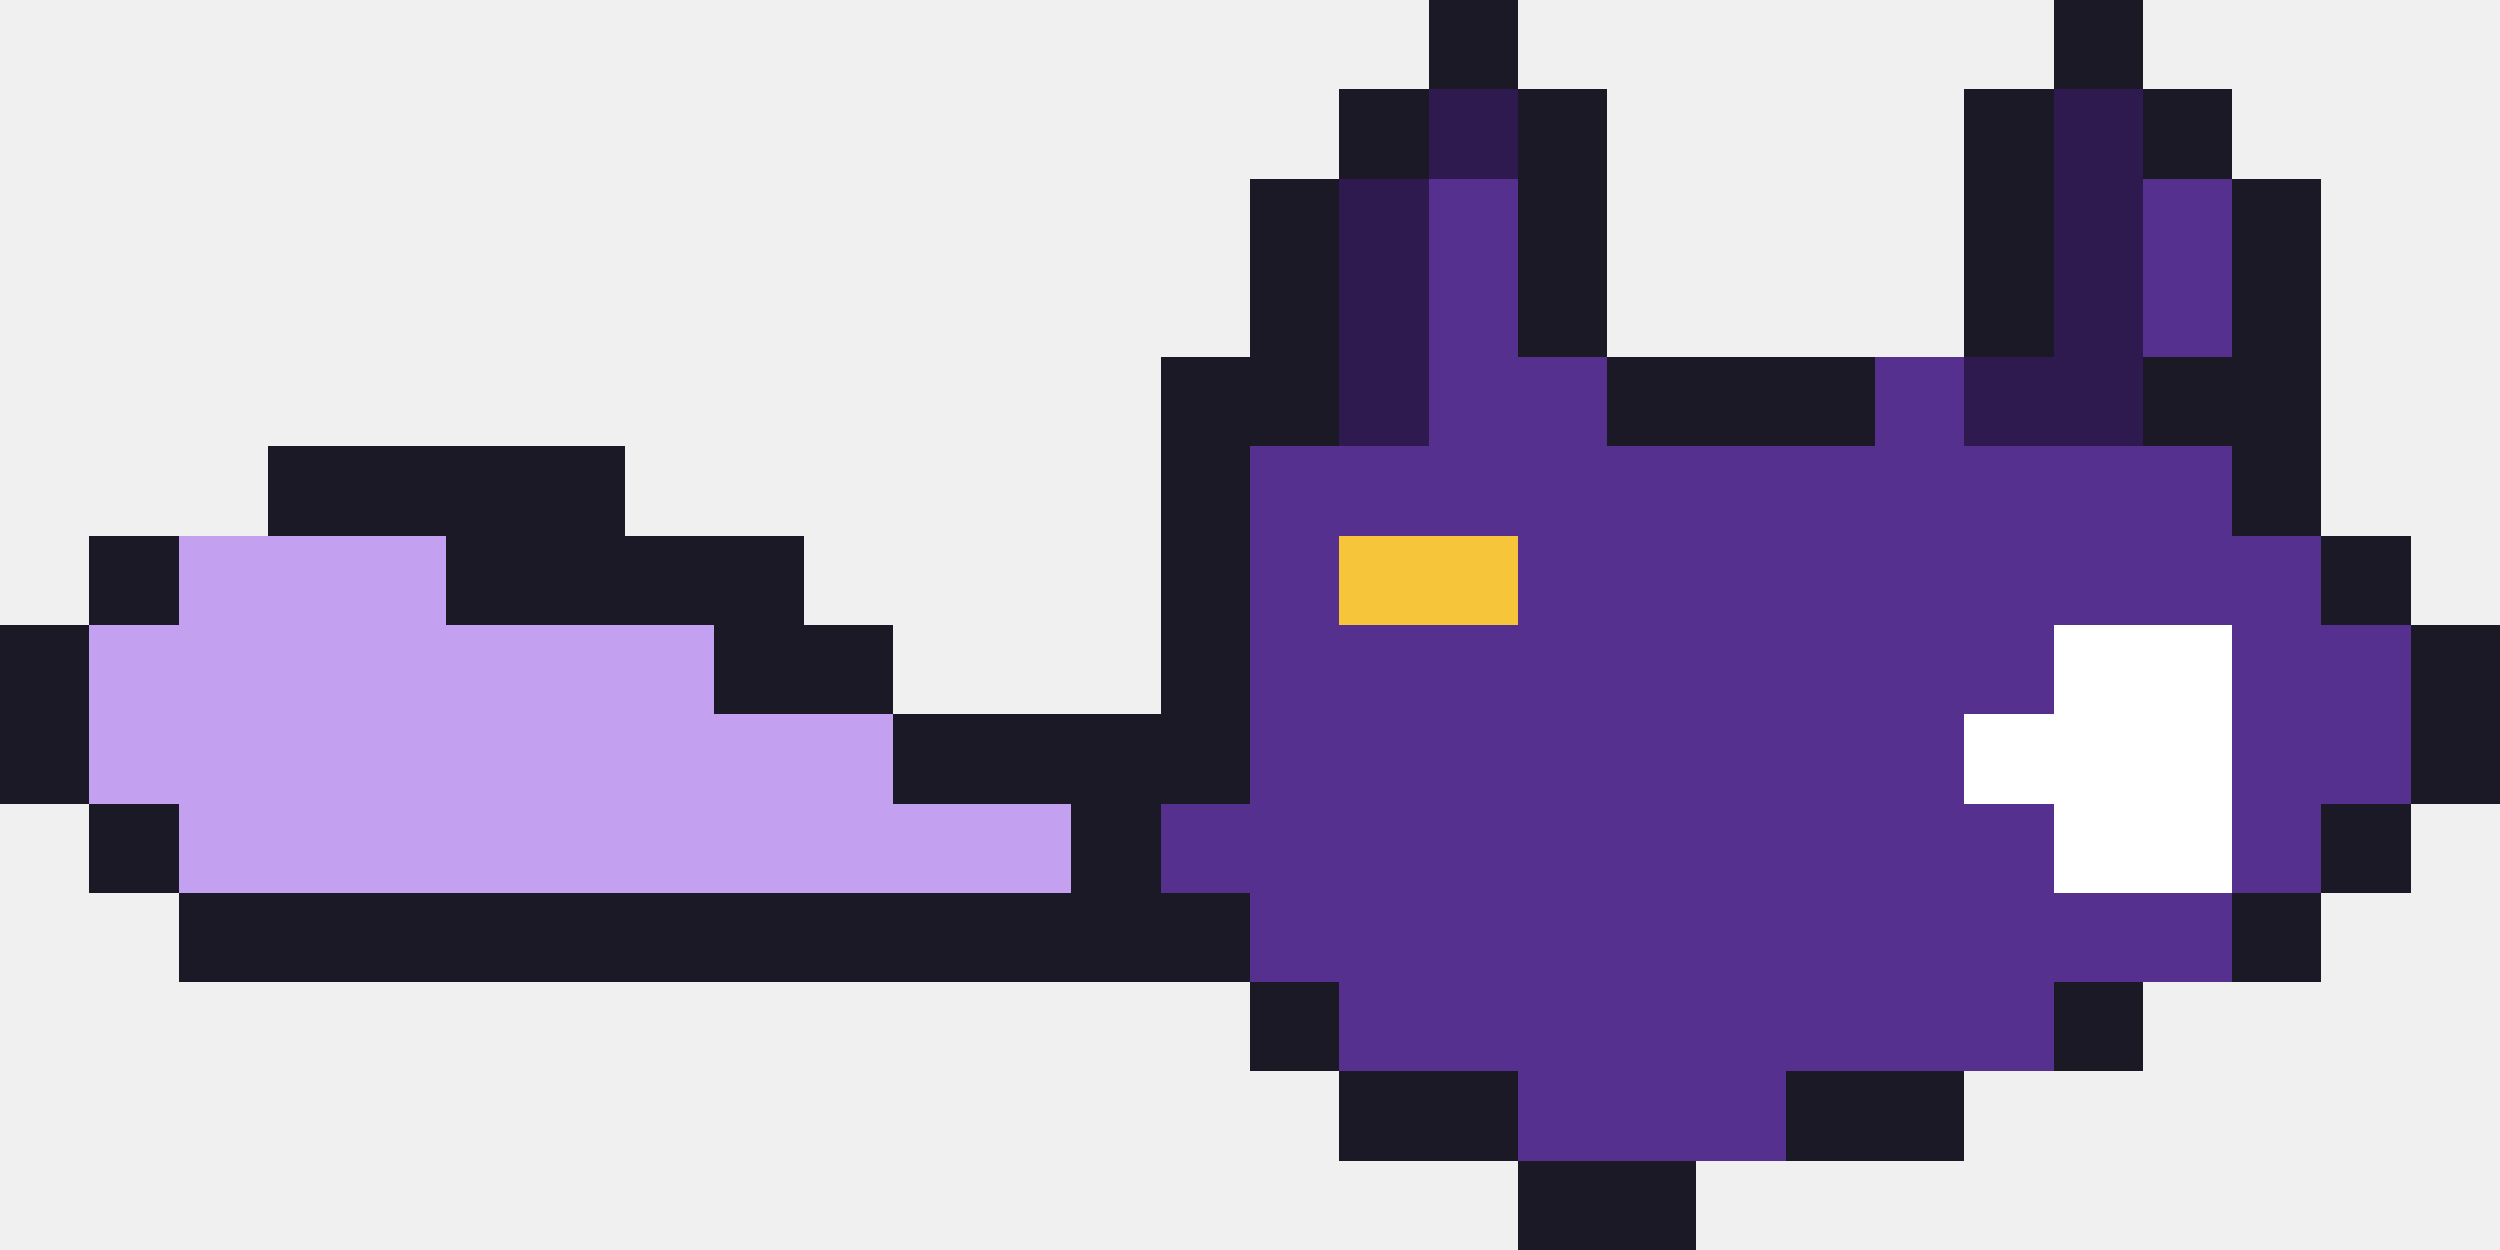
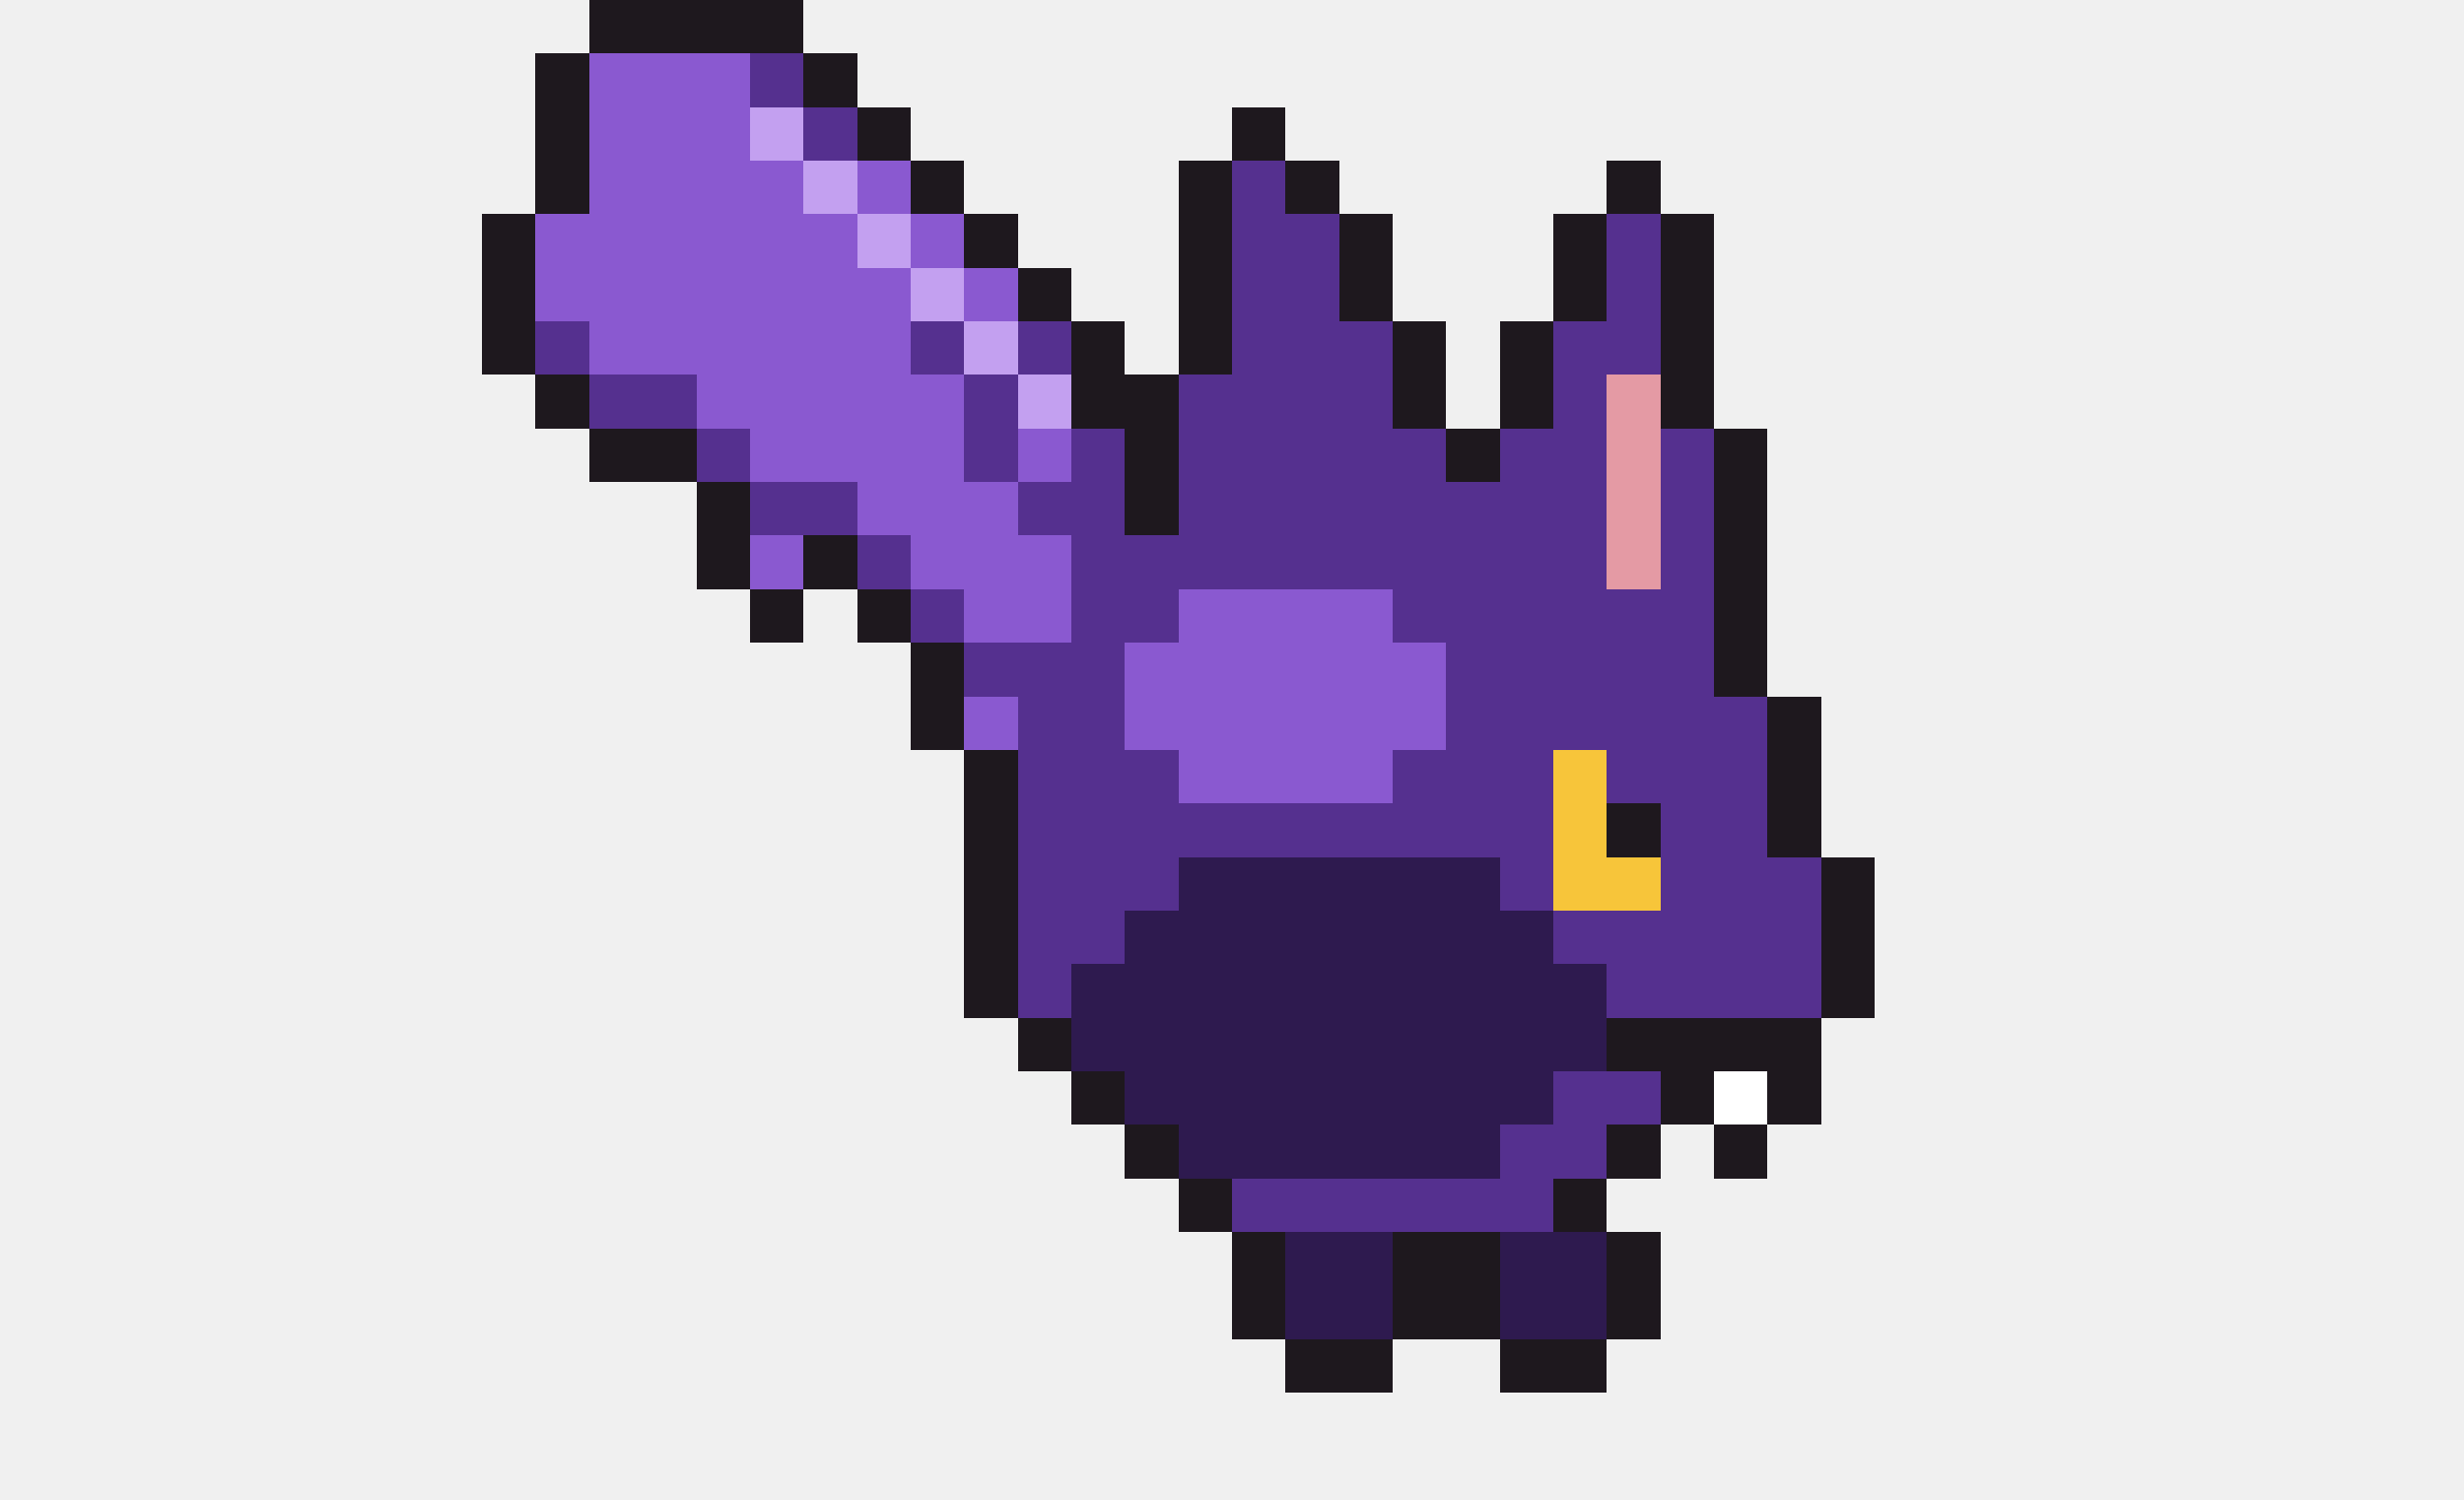
- <svg xmlns="http://www.w3.org/2000/svg" width="28" height="14" viewBox="0 0 28 14" shape-rendering="crispEdges">
-   <rect x="16" y="0" width="1" height="1" fill="#1b1926" />
-   <rect x="23" y="0" width="1" height="1" fill="#1b1926" />
-   <rect x="15" y="1" width="1" height="1" fill="#1b1926" />
-   <rect x="16" y="1" width="1" height="1" fill="#2e1a4f" />
-   <rect x="17" y="1" width="1" height="1" fill="#1b1926" />
-   <rect x="22" y="1" width="1" height="1" fill="#1b1926" />
-   <rect x="23" y="1" width="1" height="1" fill="#2e1a4f" />
-   <rect x="24" y="1" width="1" height="1" fill="#1b1926" />
-   <rect x="14" y="2" width="1" height="1" fill="#1b1926" />
-   <rect x="15" y="2" width="1" height="1" fill="#2e1a4f" />
-   <rect x="16" y="2" width="1" height="1" fill="#55308f" />
-   <rect x="17" y="2" width="1" height="1" fill="#1b1926" />
-   <rect x="22" y="2" width="1" height="1" fill="#1b1926" />
-   <rect x="23" y="2" width="1" height="1" fill="#2e1a4f" />
-   <rect x="24" y="2" width="1" height="1" fill="#55308f" />
-   <rect x="25" y="2" width="1" height="1" fill="#1b1926" />
-   <rect x="14" y="3" width="1" height="1" fill="#1b1926" />
-   <rect x="15" y="3" width="1" height="1" fill="#2e1a4f" />
-   <rect x="16" y="3" width="1" height="1" fill="#55308f" />
-   <rect x="17" y="3" width="1" height="1" fill="#1b1926" />
-   <rect x="22" y="3" width="1" height="1" fill="#1b1926" />
-   <rect x="23" y="3" width="1" height="1" fill="#2e1a4f" />
-   <rect x="24" y="3" width="1" height="1" fill="#55308f" />
-   <rect x="25" y="3" width="1" height="1" fill="#1b1926" />
-   <rect x="13" y="4" width="2" height="1" fill="#1b1926" />
-   <rect x="15" y="4" width="1" height="1" fill="#2e1a4f" />
-   <rect x="16" y="4" width="2" height="1" fill="#55308f" />
-   <rect x="18" y="4" width="3" height="1" fill="#1b1926" />
-   <rect x="21" y="4" width="1" height="1" fill="#55308f" />
-   <rect x="22" y="4" width="2" height="1" fill="#2e1a4f" />
-   <rect x="24" y="4" width="2" height="1" fill="#1b1926" />
-   <rect x="3" y="5" width="4" height="1" fill="#1b1926" />
-   <rect x="13" y="5" width="1" height="1" fill="#1b1926" />
-   <rect x="14" y="5" width="11" height="1" fill="#55308f" />
-   <rect x="25" y="5" width="1" height="1" fill="#1b1926" />
-   <rect x="1" y="6" width="1" height="1" fill="#1b1926" />
-   <rect x="2" y="6" width="3" height="1" fill="#c3a0f0" />
-   <rect x="5" y="6" width="4" height="1" fill="#1b1926" />
-   <rect x="13" y="6" width="1" height="1" fill="#1b1926" />
-   <rect x="14" y="6" width="1" height="1" fill="#55308f" />
-   <rect x="15" y="6" width="2" height="1" fill="#f7c53a" />
-   <rect x="17" y="6" width="9" height="1" fill="#55308f" />
-   <rect x="26" y="6" width="1" height="1" fill="#1b1926" />
-   <rect x="0" y="7" width="1" height="1" fill="#1b1926" />
-   <rect x="1" y="7" width="7" height="1" fill="#c3a0f0" />
-   <rect x="8" y="7" width="2" height="1" fill="#1b1926" />
-   <rect x="13" y="7" width="1" height="1" fill="#1b1926" />
-   <rect x="14" y="7" width="9" height="1" fill="#55308f" />
-   <rect x="23" y="7" width="2" height="1" fill="#ffffff" />
-   <rect x="25" y="7" width="2" height="1" fill="#55308f" />
-   <rect x="27" y="7" width="1" height="1" fill="#1b1926" />
-   <rect x="0" y="8" width="1" height="1" fill="#1b1926" />
-   <rect x="1" y="8" width="9" height="1" fill="#c3a0f0" />
-   <rect x="10" y="8" width="4" height="1" fill="#1b1926" />
-   <rect x="14" y="8" width="8" height="1" fill="#55308f" />
-   <rect x="22" y="8" width="3" height="1" fill="#ffffff" />
-   <rect x="25" y="8" width="2" height="1" fill="#55308f" />
-   <rect x="27" y="8" width="1" height="1" fill="#1b1926" />
-   <rect x="1" y="9" width="1" height="1" fill="#1b1926" />
-   <rect x="2" y="9" width="10" height="1" fill="#c3a0f0" />
-   <rect x="12" y="9" width="1" height="1" fill="#1b1926" />
-   <rect x="13" y="9" width="10" height="1" fill="#55308f" />
-   <rect x="23" y="9" width="2" height="1" fill="#ffffff" />
-   <rect x="25" y="9" width="1" height="1" fill="#55308f" />
-   <rect x="26" y="9" width="1" height="1" fill="#1b1926" />
-   <rect x="2" y="10" width="12" height="1" fill="#1b1926" />
-   <rect x="14" y="10" width="11" height="1" fill="#55308f" />
-   <rect x="25" y="10" width="1" height="1" fill="#1b1926" />
-   <rect x="14" y="11" width="1" height="1" fill="#1b1926" />
-   <rect x="15" y="11" width="8" height="1" fill="#55308f" />
-   <rect x="23" y="11" width="1" height="1" fill="#1b1926" />
-   <rect x="15" y="12" width="2" height="1" fill="#1b1926" />
-   <rect x="17" y="12" width="3" height="1" fill="#55308f" />
-   <rect x="20" y="12" width="2" height="1" fill="#1b1926" />
-   <rect x="17" y="13" width="2" height="1" fill="#1b1926" />
+ <svg xmlns="http://www.w3.org/2000/svg" width="46" height="28" viewBox="0 0 46 28" shape-rendering="crispEdges">
+   <rect x="11" y="0" width="4" height="1" fill="#1e181e" />
+   <rect x="10" y="1" width="1" height="1" fill="#1e181e" />
+   <rect x="11" y="1" width="3" height="1" fill="#8a59d0" />
+   <rect x="14" y="1" width="1" height="1" fill="#55308f" />
+   <rect x="15" y="1" width="1" height="1" fill="#1e181e" />
+   <rect x="10" y="2" width="1" height="1" fill="#1e181e" />
+   <rect x="11" y="2" width="3" height="1" fill="#8a59d0" />
+   <rect x="14" y="2" width="1" height="1" fill="#c3a0f0" />
+   <rect x="15" y="2" width="1" height="1" fill="#55308f" />
+   <rect x="16" y="2" width="1" height="1" fill="#1e181e" />
+   <rect x="23" y="2" width="1" height="1" fill="#1e181e" />
+   <rect x="10" y="3" width="1" height="1" fill="#1e181e" />
+   <rect x="11" y="3" width="4" height="1" fill="#8a59d0" />
+   <rect x="15" y="3" width="1" height="1" fill="#c3a0f0" />
+   <rect x="16" y="3" width="1" height="1" fill="#8a59d0" />
+   <rect x="17" y="3" width="1" height="1" fill="#1e181e" />
+   <rect x="22" y="3" width="1" height="1" fill="#1e181e" />
+   <rect x="23" y="3" width="1" height="1" fill="#55308f" />
+   <rect x="24" y="3" width="1" height="1" fill="#1e181e" />
+   <rect x="30" y="3" width="1" height="1" fill="#1e181e" />
+   <rect x="9" y="4" width="1" height="1" fill="#1e181e" />
+   <rect x="10" y="4" width="6" height="1" fill="#8a59d0" />
+   <rect x="16" y="4" width="1" height="1" fill="#c3a0f0" />
+   <rect x="17" y="4" width="1" height="1" fill="#8a59d0" />
+   <rect x="18" y="4" width="1" height="1" fill="#1e181e" />
+   <rect x="22" y="4" width="1" height="1" fill="#1e181e" />
+   <rect x="23" y="4" width="2" height="1" fill="#55308f" />
+   <rect x="25" y="4" width="1" height="1" fill="#1e181e" />
+   <rect x="29" y="4" width="1" height="1" fill="#1e181e" />
+   <rect x="30" y="4" width="1" height="1" fill="#55308f" />
+   <rect x="31" y="4" width="1" height="1" fill="#1e181e" />
+   <rect x="9" y="5" width="1" height="1" fill="#1e181e" />
+   <rect x="10" y="5" width="7" height="1" fill="#8a59d0" />
+   <rect x="17" y="5" width="1" height="1" fill="#c3a0f0" />
+   <rect x="18" y="5" width="1" height="1" fill="#8a59d0" />
+   <rect x="19" y="5" width="1" height="1" fill="#1e181e" />
+   <rect x="22" y="5" width="1" height="1" fill="#1e181e" />
+   <rect x="23" y="5" width="2" height="1" fill="#55308f" />
+   <rect x="25" y="5" width="1" height="1" fill="#1e181e" />
+   <rect x="29" y="5" width="1" height="1" fill="#1e181e" />
+   <rect x="30" y="5" width="1" height="1" fill="#55308f" />
+   <rect x="31" y="5" width="1" height="1" fill="#1e181e" />
+   <rect x="9" y="6" width="1" height="1" fill="#1e181e" />
+   <rect x="10" y="6" width="1" height="1" fill="#55308f" />
+   <rect x="11" y="6" width="6" height="1" fill="#8a59d0" />
+   <rect x="17" y="6" width="1" height="1" fill="#55308f" />
+   <rect x="18" y="6" width="1" height="1" fill="#c3a0f0" />
+   <rect x="19" y="6" width="1" height="1" fill="#55308f" />
+   <rect x="20" y="6" width="1" height="1" fill="#1e181e" />
+   <rect x="22" y="6" width="1" height="1" fill="#1e181e" />
+   <rect x="23" y="6" width="3" height="1" fill="#55308f" />
+   <rect x="26" y="6" width="1" height="1" fill="#1e181e" />
+   <rect x="28" y="6" width="1" height="1" fill="#1e181e" />
+   <rect x="29" y="6" width="2" height="1" fill="#55308f" />
+   <rect x="31" y="6" width="1" height="1" fill="#1e181e" />
+   <rect x="10" y="7" width="1" height="1" fill="#1e181e" />
+   <rect x="11" y="7" width="2" height="1" fill="#55308f" />
+   <rect x="13" y="7" width="5" height="1" fill="#8a59d0" />
+   <rect x="18" y="7" width="1" height="1" fill="#55308f" />
+   <rect x="19" y="7" width="1" height="1" fill="#c3a0f0" />
+   <rect x="20" y="7" width="2" height="1" fill="#1e181e" />
+   <rect x="22" y="7" width="4" height="1" fill="#55308f" />
+   <rect x="26" y="7" width="1" height="1" fill="#1e181e" />
+   <rect x="28" y="7" width="1" height="1" fill="#1e181e" />
+   <rect x="29" y="7" width="1" height="1" fill="#55308f" />
+   <rect x="30" y="7" width="1" height="1" fill="#e49aa4" />
+   <rect x="31" y="7" width="1" height="1" fill="#1e181e" />
+   <rect x="11" y="8" width="2" height="1" fill="#1e181e" />
+   <rect x="13" y="8" width="1" height="1" fill="#55308f" />
+   <rect x="14" y="8" width="4" height="1" fill="#8a59d0" />
+   <rect x="18" y="8" width="1" height="1" fill="#55308f" />
+   <rect x="19" y="8" width="1" height="1" fill="#8a59d0" />
+   <rect x="20" y="8" width="1" height="1" fill="#55308f" />
+   <rect x="21" y="8" width="1" height="1" fill="#1e181e" />
+   <rect x="22" y="8" width="5" height="1" fill="#55308f" />
+   <rect x="27" y="8" width="1" height="1" fill="#1e181e" />
+   <rect x="28" y="8" width="2" height="1" fill="#55308f" />
+   <rect x="30" y="8" width="1" height="1" fill="#e49aa4" />
+   <rect x="31" y="8" width="1" height="1" fill="#55308f" />
+   <rect x="32" y="8" width="1" height="1" fill="#1e181e" />
+   <rect x="13" y="9" width="1" height="1" fill="#1e181e" />
+   <rect x="14" y="9" width="2" height="1" fill="#55308f" />
+   <rect x="16" y="9" width="3" height="1" fill="#8a59d0" />
+   <rect x="19" y="9" width="2" height="1" fill="#55308f" />
+   <rect x="21" y="9" width="1" height="1" fill="#1e181e" />
+   <rect x="22" y="9" width="8" height="1" fill="#55308f" />
+   <rect x="30" y="9" width="1" height="1" fill="#e49aa4" />
+   <rect x="31" y="9" width="1" height="1" fill="#55308f" />
+   <rect x="32" y="9" width="1" height="1" fill="#1e181e" />
+   <rect x="13" y="10" width="1" height="1" fill="#1e181e" />
+   <rect x="14" y="10" width="1" height="1" fill="#8a59d0" />
+   <rect x="15" y="10" width="1" height="1" fill="#1e181e" />
+   <rect x="16" y="10" width="1" height="1" fill="#55308f" />
+   <rect x="17" y="10" width="3" height="1" fill="#8a59d0" />
+   <rect x="20" y="10" width="10" height="1" fill="#55308f" />
+   <rect x="30" y="10" width="1" height="1" fill="#e49aa4" />
+   <rect x="31" y="10" width="1" height="1" fill="#55308f" />
+   <rect x="32" y="10" width="1" height="1" fill="#1e181e" />
+   <rect x="14" y="11" width="1" height="1" fill="#1e181e" />
+   <rect x="16" y="11" width="1" height="1" fill="#1e181e" />
+   <rect x="17" y="11" width="1" height="1" fill="#55308f" />
+   <rect x="18" y="11" width="2" height="1" fill="#8a59d0" />
+   <rect x="20" y="11" width="2" height="1" fill="#55308f" />
+   <rect x="22" y="11" width="4" height="1" fill="#8a59d0" />
+   <rect x="26" y="11" width="6" height="1" fill="#55308f" />
+   <rect x="32" y="11" width="1" height="1" fill="#1e181e" />
+   <rect x="17" y="12" width="1" height="1" fill="#1e181e" />
+   <rect x="18" y="12" width="3" height="1" fill="#55308f" />
+   <rect x="21" y="12" width="6" height="1" fill="#8a59d0" />
+   <rect x="27" y="12" width="5" height="1" fill="#55308f" />
+   <rect x="32" y="12" width="1" height="1" fill="#1e181e" />
+   <rect x="17" y="13" width="1" height="1" fill="#1e181e" />
+   <rect x="18" y="13" width="1" height="1" fill="#8a59d0" />
+   <rect x="19" y="13" width="2" height="1" fill="#55308f" />
+   <rect x="21" y="13" width="6" height="1" fill="#8a59d0" />
+   <rect x="27" y="13" width="6" height="1" fill="#55308f" />
+   <rect x="33" y="13" width="1" height="1" fill="#1e181e" />
+   <rect x="18" y="14" width="1" height="1" fill="#1e181e" />
+   <rect x="19" y="14" width="3" height="1" fill="#55308f" />
+   <rect x="22" y="14" width="4" height="1" fill="#8a59d0" />
+   <rect x="26" y="14" width="3" height="1" fill="#55308f" />
+   <rect x="29" y="14" width="1" height="1" fill="#f7c53a" />
+   <rect x="30" y="14" width="3" height="1" fill="#55308f" />
+   <rect x="33" y="14" width="1" height="1" fill="#1e181e" />
+   <rect x="18" y="15" width="1" height="1" fill="#1e181e" />
+   <rect x="19" y="15" width="10" height="1" fill="#55308f" />
+   <rect x="29" y="15" width="1" height="1" fill="#f7c53a" />
+   <rect x="30" y="15" width="1" height="1" fill="#1e181e" />
+   <rect x="31" y="15" width="2" height="1" fill="#55308f" />
+   <rect x="33" y="15" width="1" height="1" fill="#1e181e" />
+   <rect x="18" y="16" width="1" height="1" fill="#1e181e" />
+   <rect x="19" y="16" width="3" height="1" fill="#55308f" />
+   <rect x="22" y="16" width="6" height="1" fill="#2e1a4f" />
+   <rect x="28" y="16" width="1" height="1" fill="#55308f" />
+   <rect x="29" y="16" width="2" height="1" fill="#f7c53a" />
+   <rect x="31" y="16" width="3" height="1" fill="#55308f" />
+   <rect x="34" y="16" width="1" height="1" fill="#1e181e" />
+   <rect x="18" y="17" width="1" height="1" fill="#1e181e" />
+   <rect x="19" y="17" width="2" height="1" fill="#55308f" />
+   <rect x="21" y="17" width="8" height="1" fill="#2e1a4f" />
+   <rect x="29" y="17" width="5" height="1" fill="#55308f" />
+   <rect x="34" y="17" width="1" height="1" fill="#1e181e" />
+   <rect x="18" y="18" width="1" height="1" fill="#1e181e" />
+   <rect x="19" y="18" width="1" height="1" fill="#55308f" />
+   <rect x="20" y="18" width="10" height="1" fill="#2e1a4f" />
+   <rect x="30" y="18" width="4" height="1" fill="#55308f" />
+   <rect x="34" y="18" width="1" height="1" fill="#1e181e" />
+   <rect x="19" y="19" width="1" height="1" fill="#1e181e" />
+   <rect x="20" y="19" width="10" height="1" fill="#2e1a4f" />
+   <rect x="30" y="19" width="4" height="1" fill="#1e181e" />
+   <rect x="20" y="20" width="1" height="1" fill="#1e181e" />
+   <rect x="21" y="20" width="8" height="1" fill="#2e1a4f" />
+   <rect x="29" y="20" width="2" height="1" fill="#55308f" />
+   <rect x="31" y="20" width="1" height="1" fill="#1e181e" />
+   <rect x="32" y="20" width="1" height="1" fill="#ffffff" />
+   <rect x="33" y="20" width="1" height="1" fill="#1e181e" />
+   <rect x="21" y="21" width="1" height="1" fill="#1e181e" />
+   <rect x="22" y="21" width="6" height="1" fill="#2e1a4f" />
+   <rect x="28" y="21" width="2" height="1" fill="#55308f" />
+   <rect x="30" y="21" width="1" height="1" fill="#1e181e" />
+   <rect x="32" y="21" width="1" height="1" fill="#1e181e" />
+   <rect x="22" y="22" width="1" height="1" fill="#1e181e" />
+   <rect x="23" y="22" width="6" height="1" fill="#55308f" />
+   <rect x="29" y="22" width="1" height="1" fill="#1e181e" />
+   <rect x="23" y="23" width="1" height="1" fill="#1e181e" />
+   <rect x="24" y="23" width="2" height="1" fill="#2e1a4f" />
+   <rect x="26" y="23" width="2" height="1" fill="#1e181e" />
+   <rect x="28" y="23" width="2" height="1" fill="#2e1a4f" />
+   <rect x="30" y="23" width="1" height="1" fill="#1e181e" />
+   <rect x="23" y="24" width="1" height="1" fill="#1e181e" />
+   <rect x="24" y="24" width="2" height="1" fill="#2e1a4f" />
+   <rect x="26" y="24" width="2" height="1" fill="#1e181e" />
+   <rect x="28" y="24" width="2" height="1" fill="#2e1a4f" />
+   <rect x="30" y="24" width="1" height="1" fill="#1e181e" />
+   <rect x="24" y="25" width="2" height="1" fill="#1e181e" />
+   <rect x="28" y="25" width="2" height="1" fill="#1e181e" />
</svg>
